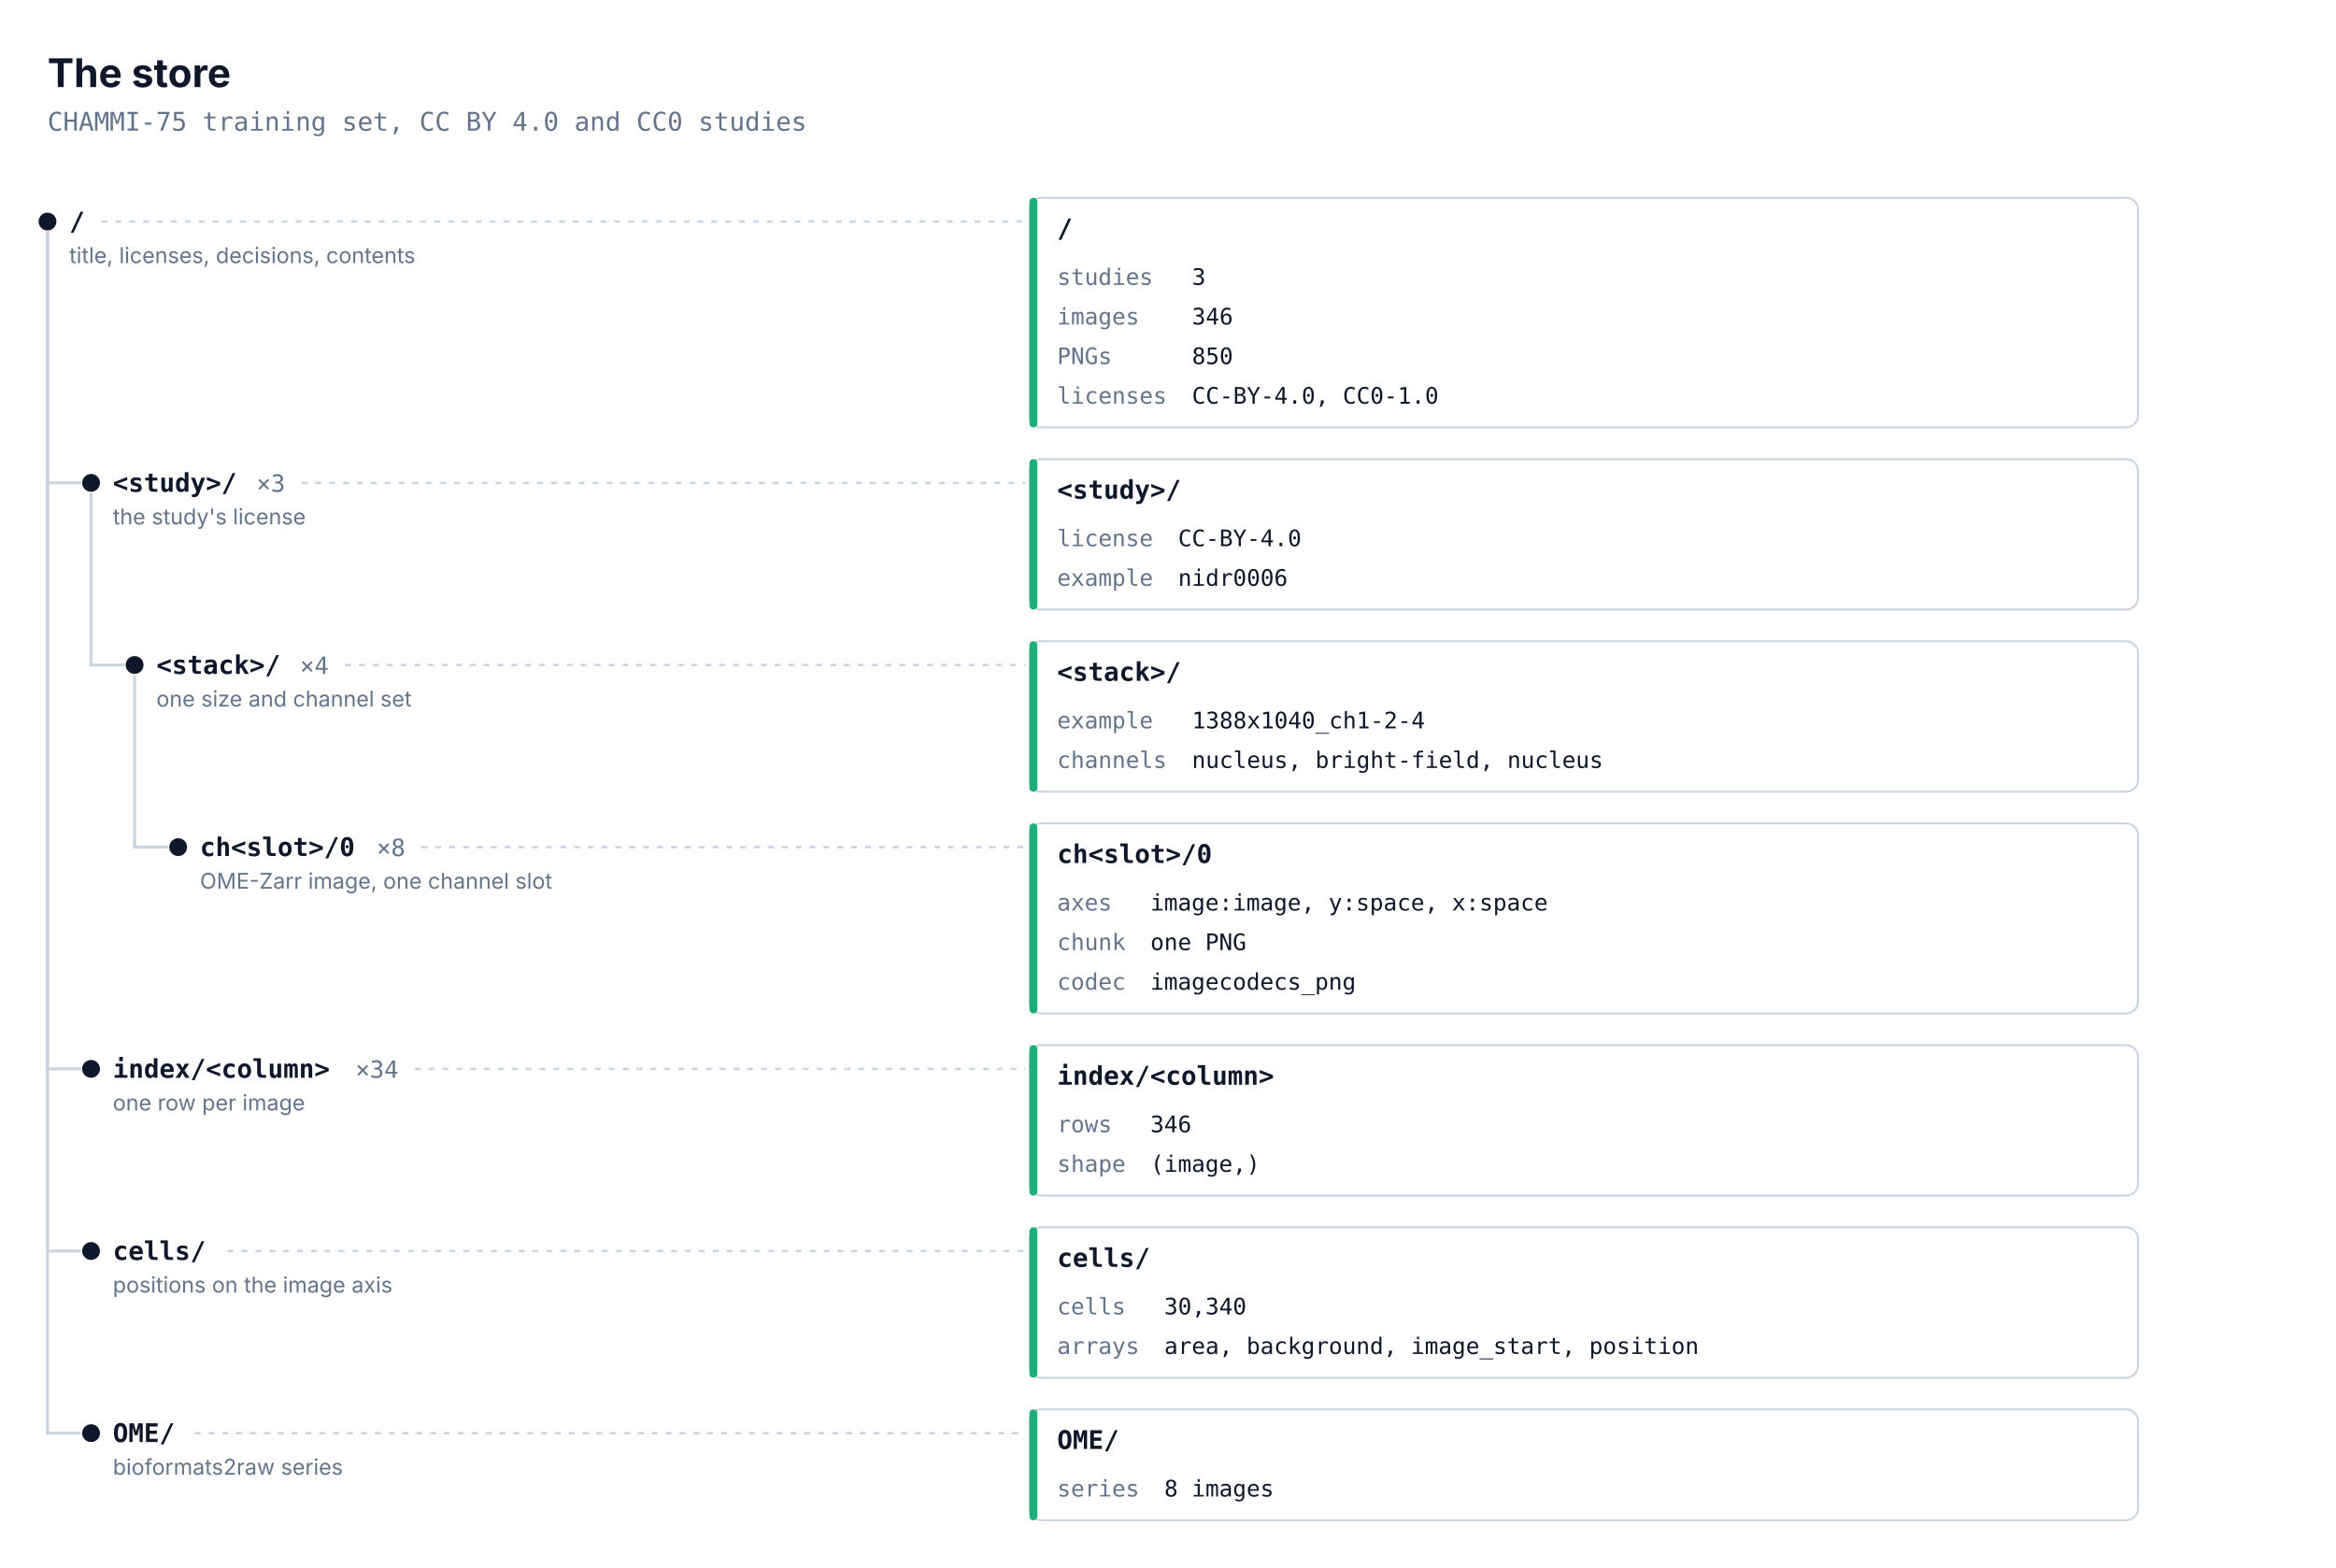
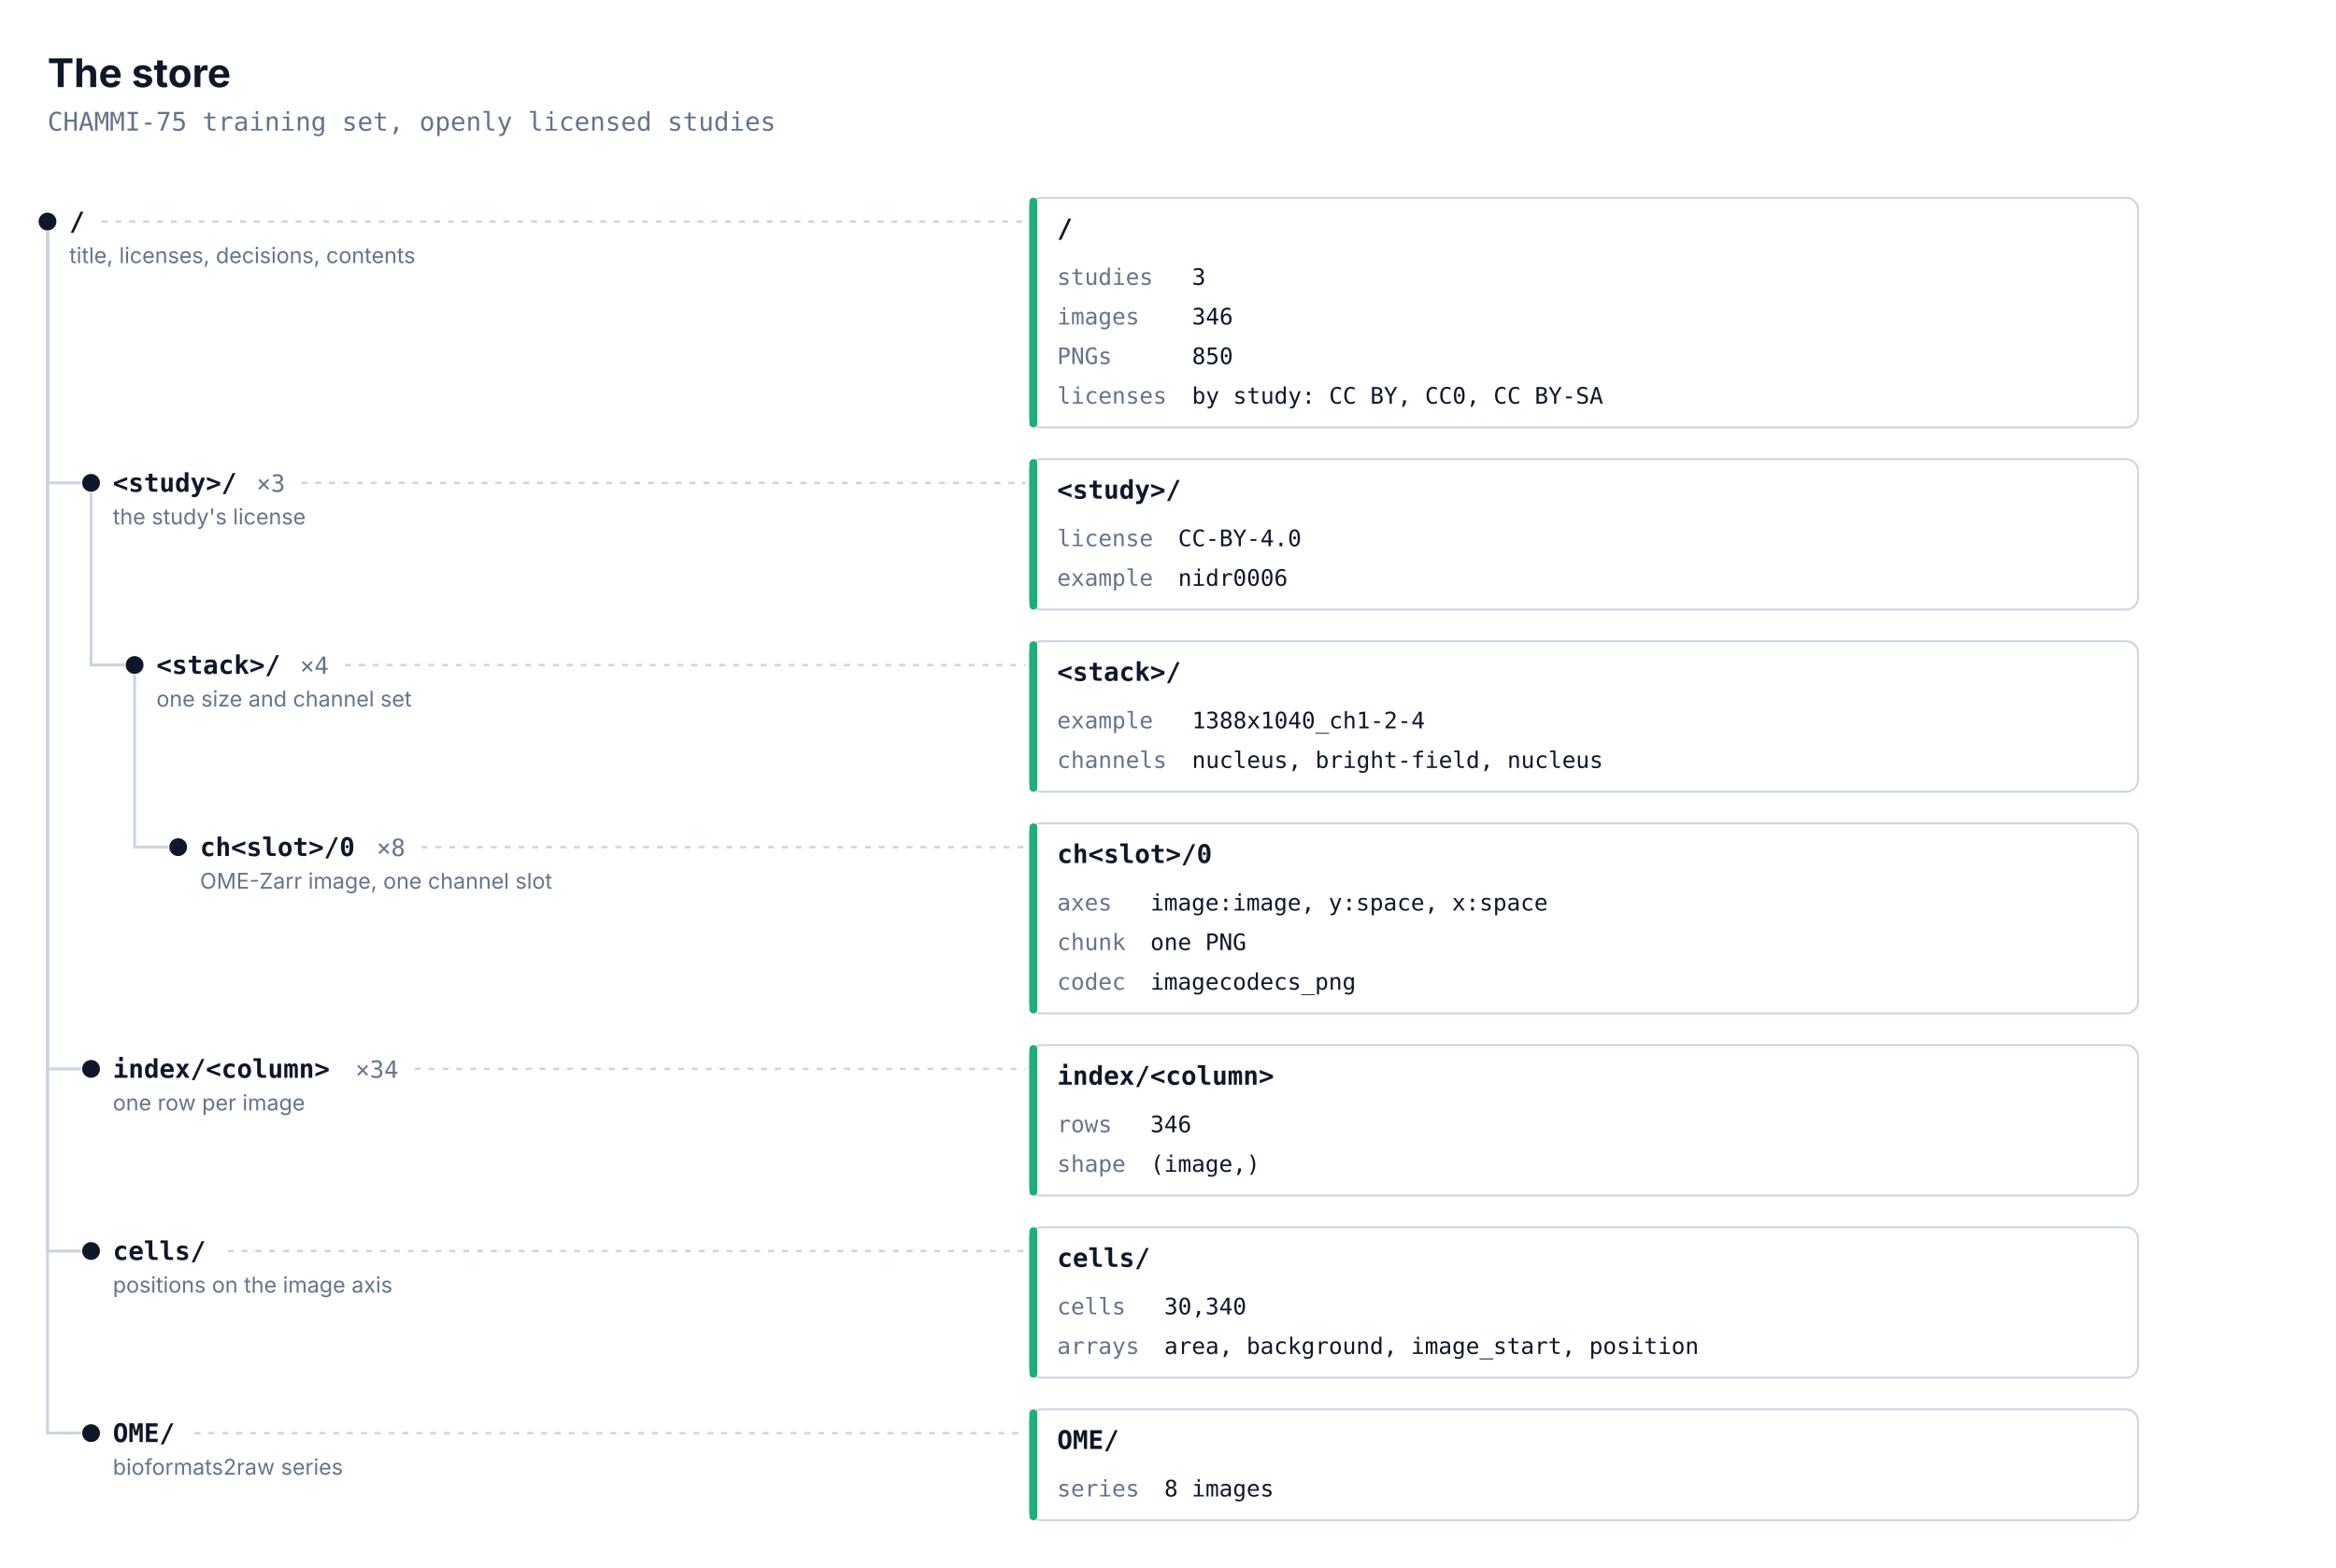
<svg xmlns="http://www.w3.org/2000/svg" width="1180" height="792" viewBox="0 0 1180 792">
  <rect x="0" y="0" width="1180" height="792" fill="#ffffff" />
  <text x="24.0" y="44.0" font-family="Inter, system-ui, sans-serif" font-size="20" font-weight="bold" fill="#0f172a" text-anchor="start" xml:space="preserve">The store</text>
-   <text x="24.0" y="66.0" font-family="ui-monospace, SFMono-Regular, Menlo, Consolas, monospace" font-size="13" font-weight="normal" fill="#64748b" text-anchor="start" xml:space="preserve">CHAMMI-75 training set, CC BY 4.0 and CC0 studies</text>
+   <text x="24.0" y="66.0" font-family="ui-monospace, SFMono-Regular, Menlo, Consolas, monospace" font-size="13" font-weight="normal" fill="#64748b" text-anchor="start" xml:space="preserve">CHAMMI-75 training set, openly licensed studies</text>
  <rect x="520.0" y="99.9" width="560.0" height="116.0" rx="6" fill="#ffffff" stroke="#cbd5e1" />
  <rect x="520.0" y="99.9" width="4" height="116.0" rx="2" fill="#1baf7a" />
  <text x="534.0" y="119.9" font-family="ui-monospace, SFMono-Regular, Menlo, Consolas, monospace" font-size="13" font-weight="bold" fill="#0f172a" text-anchor="start" xml:space="preserve">/</text>
  <text x="534.0" y="143.9" font-family="ui-monospace, SFMono-Regular, Menlo, Consolas, monospace" font-size="11.5" font-weight="normal" fill="#64748b" text-anchor="start" xml:space="preserve">studies</text>
  <text x="602.1" y="143.9" font-family="ui-monospace, SFMono-Regular, Menlo, Consolas, monospace" font-size="11.5" font-weight="normal" fill="#0f172a" text-anchor="start" xml:space="preserve">3</text>
  <text x="534.0" y="163.9" font-family="ui-monospace, SFMono-Regular, Menlo, Consolas, monospace" font-size="11.5" font-weight="normal" fill="#64748b" text-anchor="start" xml:space="preserve">images</text>
  <text x="602.1" y="163.9" font-family="ui-monospace, SFMono-Regular, Menlo, Consolas, monospace" font-size="11.5" font-weight="normal" fill="#0f172a" text-anchor="start" xml:space="preserve">346</text>
  <text x="534.0" y="183.9" font-family="ui-monospace, SFMono-Regular, Menlo, Consolas, monospace" font-size="11.5" font-weight="normal" fill="#64748b" text-anchor="start" xml:space="preserve">PNGs</text>
  <text x="602.1" y="183.9" font-family="ui-monospace, SFMono-Regular, Menlo, Consolas, monospace" font-size="11.5" font-weight="normal" fill="#0f172a" text-anchor="start" xml:space="preserve">850</text>
  <text x="534.0" y="203.9" font-family="ui-monospace, SFMono-Regular, Menlo, Consolas, monospace" font-size="11.5" font-weight="normal" fill="#64748b" text-anchor="start" xml:space="preserve">licenses</text>
-   <text x="602.1" y="203.9" font-family="ui-monospace, SFMono-Regular, Menlo, Consolas, monospace" font-size="11.5" font-weight="normal" fill="#0f172a" text-anchor="start" xml:space="preserve">CC-BY-4.0, CC0-1.0</text>
+   <text x="602.1" y="203.9" font-family="ui-monospace, SFMono-Regular, Menlo, Consolas, monospace" font-size="11.5" font-weight="normal" fill="#0f172a" text-anchor="start" xml:space="preserve">by study: CC BY, CC0, CC BY-SA</text>
  <rect x="520.0" y="231.9" width="560.0" height="76.0" rx="6" fill="#ffffff" stroke="#cbd5e1" />
  <rect x="520.0" y="231.9" width="4" height="76.0" rx="2" fill="#1baf7a" />
  <text x="534.0" y="251.9" font-family="ui-monospace, SFMono-Regular, Menlo, Consolas, monospace" font-size="13" font-weight="bold" fill="#0f172a" text-anchor="start" xml:space="preserve">&lt;study&gt;/</text>
  <text x="534.0" y="275.9" font-family="ui-monospace, SFMono-Regular, Menlo, Consolas, monospace" font-size="11.5" font-weight="normal" fill="#64748b" text-anchor="start" xml:space="preserve">license</text>
  <text x="595.1" y="275.9" font-family="ui-monospace, SFMono-Regular, Menlo, Consolas, monospace" font-size="11.5" font-weight="normal" fill="#0f172a" text-anchor="start" xml:space="preserve">CC-BY-4.0</text>
  <text x="534.0" y="295.9" font-family="ui-monospace, SFMono-Regular, Menlo, Consolas, monospace" font-size="11.5" font-weight="normal" fill="#64748b" text-anchor="start" xml:space="preserve">example</text>
  <text x="595.1" y="295.9" font-family="ui-monospace, SFMono-Regular, Menlo, Consolas, monospace" font-size="11.5" font-weight="normal" fill="#0f172a" text-anchor="start" xml:space="preserve">nidr0006</text>
  <rect x="520.0" y="323.9" width="560.0" height="76.0" rx="6" fill="#ffffff" stroke="#cbd5e1" />
  <rect x="520.0" y="323.9" width="4" height="76.0" rx="2" fill="#1baf7a" />
  <text x="534.0" y="343.9" font-family="ui-monospace, SFMono-Regular, Menlo, Consolas, monospace" font-size="13" font-weight="bold" fill="#0f172a" text-anchor="start" xml:space="preserve">&lt;stack&gt;/</text>
  <text x="534.0" y="367.9" font-family="ui-monospace, SFMono-Regular, Menlo, Consolas, monospace" font-size="11.5" font-weight="normal" fill="#64748b" text-anchor="start" xml:space="preserve">example</text>
  <text x="602.1" y="367.9" font-family="ui-monospace, SFMono-Regular, Menlo, Consolas, monospace" font-size="11.5" font-weight="normal" fill="#0f172a" text-anchor="start" xml:space="preserve">1388x1040_ch1-2-4</text>
  <text x="534.0" y="387.9" font-family="ui-monospace, SFMono-Regular, Menlo, Consolas, monospace" font-size="11.5" font-weight="normal" fill="#64748b" text-anchor="start" xml:space="preserve">channels</text>
  <text x="602.1" y="387.9" font-family="ui-monospace, SFMono-Regular, Menlo, Consolas, monospace" font-size="11.5" font-weight="normal" fill="#0f172a" text-anchor="start" xml:space="preserve">nucleus, bright-field, nucleus</text>
  <rect x="520.0" y="415.9" width="560.0" height="96.0" rx="6" fill="#ffffff" stroke="#cbd5e1" />
  <rect x="520.0" y="415.9" width="4" height="96.0" rx="2" fill="#1baf7a" />
  <text x="534.0" y="435.9" font-family="ui-monospace, SFMono-Regular, Menlo, Consolas, monospace" font-size="13" font-weight="bold" fill="#0f172a" text-anchor="start" xml:space="preserve">ch&lt;slot&gt;/0</text>
  <text x="534.0" y="459.9" font-family="ui-monospace, SFMono-Regular, Menlo, Consolas, monospace" font-size="11.5" font-weight="normal" fill="#64748b" text-anchor="start" xml:space="preserve">axes</text>
  <text x="581.1" y="459.9" font-family="ui-monospace, SFMono-Regular, Menlo, Consolas, monospace" font-size="11.5" font-weight="normal" fill="#0f172a" text-anchor="start" xml:space="preserve">image:image, y:space, x:space</text>
  <text x="534.0" y="479.9" font-family="ui-monospace, SFMono-Regular, Menlo, Consolas, monospace" font-size="11.5" font-weight="normal" fill="#64748b" text-anchor="start" xml:space="preserve">chunk</text>
  <text x="581.1" y="479.9" font-family="ui-monospace, SFMono-Regular, Menlo, Consolas, monospace" font-size="11.5" font-weight="normal" fill="#0f172a" text-anchor="start" xml:space="preserve">one PNG</text>
  <text x="534.0" y="499.9" font-family="ui-monospace, SFMono-Regular, Menlo, Consolas, monospace" font-size="11.5" font-weight="normal" fill="#64748b" text-anchor="start" xml:space="preserve">codec</text>
  <text x="581.1" y="499.9" font-family="ui-monospace, SFMono-Regular, Menlo, Consolas, monospace" font-size="11.5" font-weight="normal" fill="#0f172a" text-anchor="start" xml:space="preserve">imagecodecs_png</text>
  <rect x="520.0" y="527.9" width="560.0" height="76.0" rx="6" fill="#ffffff" stroke="#cbd5e1" />
  <rect x="520.0" y="527.9" width="4" height="76.0" rx="2" fill="#1baf7a" />
  <text x="534.0" y="547.9" font-family="ui-monospace, SFMono-Regular, Menlo, Consolas, monospace" font-size="13" font-weight="bold" fill="#0f172a" text-anchor="start" xml:space="preserve">index/&lt;column&gt;</text>
  <text x="534.0" y="571.9" font-family="ui-monospace, SFMono-Regular, Menlo, Consolas, monospace" font-size="11.5" font-weight="normal" fill="#64748b" text-anchor="start" xml:space="preserve">rows</text>
  <text x="581.1" y="571.9" font-family="ui-monospace, SFMono-Regular, Menlo, Consolas, monospace" font-size="11.5" font-weight="normal" fill="#0f172a" text-anchor="start" xml:space="preserve">346</text>
  <text x="534.0" y="591.9" font-family="ui-monospace, SFMono-Regular, Menlo, Consolas, monospace" font-size="11.5" font-weight="normal" fill="#64748b" text-anchor="start" xml:space="preserve">shape</text>
  <text x="581.1" y="591.9" font-family="ui-monospace, SFMono-Regular, Menlo, Consolas, monospace" font-size="11.5" font-weight="normal" fill="#0f172a" text-anchor="start" xml:space="preserve">(image,)</text>
  <rect x="520.0" y="619.9" width="560.0" height="76.0" rx="6" fill="#ffffff" stroke="#cbd5e1" />
  <rect x="520.0" y="619.9" width="4" height="76.0" rx="2" fill="#1baf7a" />
  <text x="534.0" y="639.9" font-family="ui-monospace, SFMono-Regular, Menlo, Consolas, monospace" font-size="13" font-weight="bold" fill="#0f172a" text-anchor="start" xml:space="preserve">cells/</text>
  <text x="534.0" y="663.9" font-family="ui-monospace, SFMono-Regular, Menlo, Consolas, monospace" font-size="11.5" font-weight="normal" fill="#64748b" text-anchor="start" xml:space="preserve">cells</text>
  <text x="588.1" y="663.9" font-family="ui-monospace, SFMono-Regular, Menlo, Consolas, monospace" font-size="11.5" font-weight="normal" fill="#0f172a" text-anchor="start" xml:space="preserve">30,340</text>
  <text x="534.0" y="683.9" font-family="ui-monospace, SFMono-Regular, Menlo, Consolas, monospace" font-size="11.5" font-weight="normal" fill="#64748b" text-anchor="start" xml:space="preserve">arrays</text>
  <text x="588.1" y="683.9" font-family="ui-monospace, SFMono-Regular, Menlo, Consolas, monospace" font-size="11.5" font-weight="normal" fill="#0f172a" text-anchor="start" xml:space="preserve">area, background, image_start, position</text>
  <rect x="520.0" y="711.9" width="560.0" height="56.0" rx="6" fill="#ffffff" stroke="#cbd5e1" />
  <rect x="520.0" y="711.9" width="4" height="56.0" rx="2" fill="#1baf7a" />
  <text x="534.0" y="731.9" font-family="ui-monospace, SFMono-Regular, Menlo, Consolas, monospace" font-size="13" font-weight="bold" fill="#0f172a" text-anchor="start" xml:space="preserve">OME/</text>
  <text x="534.0" y="755.9" font-family="ui-monospace, SFMono-Regular, Menlo, Consolas, monospace" font-size="11.5" font-weight="normal" fill="#64748b" text-anchor="start" xml:space="preserve">series</text>
  <text x="588.1" y="755.9" font-family="ui-monospace, SFMono-Regular, Menlo, Consolas, monospace" font-size="11.5" font-weight="normal" fill="#0f172a" text-anchor="start" xml:space="preserve">8 images</text>
  <circle cx="24.0" cy="111.9" r="4.5" fill="#0f172a" />
  <text x="35.0" y="116.4" font-family="ui-monospace, SFMono-Regular, Menlo, Consolas, monospace" font-size="13" font-weight="bold" fill="#0f172a" text-anchor="start" xml:space="preserve">/</text>
  <text x="35.0" y="132.9" font-family="Inter, system-ui, sans-serif" font-size="11" font-weight="normal" fill="#64748b" text-anchor="start" xml:space="preserve">title, licenses, decisions, contents</text>
  <line x1="51.3" y1="111.9" x2="518.0" y2="111.9" stroke="#cbd5e1" stroke-width="1.2" stroke-dasharray="3 4" />
  <path d="M 24.0 116.9 V 243.9 H 41.0" fill="none" stroke="#cbd5e1" stroke-width="1.5" />
  <circle cx="46.0" cy="243.9" r="4.5" fill="#0f172a" />
  <text x="57.0" y="248.4" font-family="ui-monospace, SFMono-Regular, Menlo, Consolas, monospace" font-size="13" font-weight="bold" fill="#0f172a" text-anchor="start" xml:space="preserve">&lt;study&gt;/</text>
  <text x="129.6" y="248.4" font-family="ui-monospace, SFMono-Regular, Menlo, Consolas, monospace" font-size="12" font-weight="normal" fill="#64748b" text-anchor="start" xml:space="preserve">×3</text>
  <text x="57.0" y="264.9" font-family="Inter, system-ui, sans-serif" font-size="11" font-weight="normal" fill="#64748b" text-anchor="start" xml:space="preserve">the study's license</text>
  <line x1="152.3" y1="243.9" x2="518.0" y2="243.9" stroke="#cbd5e1" stroke-width="1.2" stroke-dasharray="3 4" />
  <path d="M 46.0 248.9 V 335.9 H 63.0" fill="none" stroke="#cbd5e1" stroke-width="1.5" />
  <circle cx="68.0" cy="335.9" r="4.5" fill="#0f172a" />
  <text x="79.0" y="340.4" font-family="ui-monospace, SFMono-Regular, Menlo, Consolas, monospace" font-size="13" font-weight="bold" fill="#0f172a" text-anchor="start" xml:space="preserve">&lt;stack&gt;/</text>
  <text x="151.6" y="340.4" font-family="ui-monospace, SFMono-Regular, Menlo, Consolas, monospace" font-size="12" font-weight="normal" fill="#64748b" text-anchor="start" xml:space="preserve">×4</text>
  <text x="79.0" y="356.9" font-family="Inter, system-ui, sans-serif" font-size="11" font-weight="normal" fill="#64748b" text-anchor="start" xml:space="preserve">one size and channel set</text>
  <line x1="174.3" y1="335.9" x2="518.0" y2="335.9" stroke="#cbd5e1" stroke-width="1.2" stroke-dasharray="3 4" />
  <path d="M 68.0 340.9 V 427.9 H 85.0" fill="none" stroke="#cbd5e1" stroke-width="1.5" />
  <circle cx="90.0" cy="427.9" r="4.5" fill="#0f172a" />
  <text x="101.0" y="432.4" font-family="ui-monospace, SFMono-Regular, Menlo, Consolas, monospace" font-size="13" font-weight="bold" fill="#0f172a" text-anchor="start" xml:space="preserve">ch&lt;slot&gt;/0</text>
  <text x="190.3" y="432.4" font-family="ui-monospace, SFMono-Regular, Menlo, Consolas, monospace" font-size="12" font-weight="normal" fill="#64748b" text-anchor="start" xml:space="preserve">×8</text>
  <text x="101.0" y="448.9" font-family="Inter, system-ui, sans-serif" font-size="11" font-weight="normal" fill="#64748b" text-anchor="start" xml:space="preserve">OME-Zarr image, one channel slot</text>
  <line x1="212.9" y1="427.9" x2="518.0" y2="427.9" stroke="#cbd5e1" stroke-width="1.2" stroke-dasharray="3 4" />
  <path d="M 24.0 116.9 V 539.9 H 41.0" fill="none" stroke="#cbd5e1" stroke-width="1.5" />
  <circle cx="46.0" cy="539.9" r="4.5" fill="#0f172a" />
  <text x="57.0" y="544.4" font-family="ui-monospace, SFMono-Regular, Menlo, Consolas, monospace" font-size="13" font-weight="bold" fill="#0f172a" text-anchor="start" xml:space="preserve">index/&lt;column&gt;</text>
  <text x="179.6" y="544.4" font-family="ui-monospace, SFMono-Regular, Menlo, Consolas, monospace" font-size="12" font-weight="normal" fill="#64748b" text-anchor="start" xml:space="preserve">×34</text>
  <text x="57.0" y="560.9" font-family="Inter, system-ui, sans-serif" font-size="11" font-weight="normal" fill="#64748b" text-anchor="start" xml:space="preserve">one row per image</text>
  <line x1="209.5" y1="539.9" x2="518.0" y2="539.9" stroke="#cbd5e1" stroke-width="1.2" stroke-dasharray="3 4" />
  <path d="M 24.0 116.9 V 631.9 H 41.0" fill="none" stroke="#cbd5e1" stroke-width="1.5" />
  <circle cx="46.0" cy="631.9" r="4.5" fill="#0f172a" />
  <text x="57.0" y="636.4" font-family="ui-monospace, SFMono-Regular, Menlo, Consolas, monospace" font-size="13" font-weight="bold" fill="#0f172a" text-anchor="start" xml:space="preserve">cells/</text>
  <text x="57.0" y="652.9" font-family="Inter, system-ui, sans-serif" font-size="11" font-weight="normal" fill="#64748b" text-anchor="start" xml:space="preserve">positions on the image axis</text>
  <line x1="115.0" y1="631.9" x2="518.0" y2="631.9" stroke="#cbd5e1" stroke-width="1.2" stroke-dasharray="3 4" />
  <path d="M 24.0 116.9 V 723.9 H 41.0" fill="none" stroke="#cbd5e1" stroke-width="1.5" />
  <circle cx="46.0" cy="723.9" r="4.5" fill="#0f172a" />
  <text x="57.0" y="728.4" font-family="ui-monospace, SFMono-Regular, Menlo, Consolas, monospace" font-size="13" font-weight="bold" fill="#0f172a" text-anchor="start" xml:space="preserve">OME/</text>
  <text x="57.0" y="744.9" font-family="Inter, system-ui, sans-serif" font-size="11" font-weight="normal" fill="#64748b" text-anchor="start" xml:space="preserve">bioformats2raw series</text>
  <line x1="98.3" y1="723.9" x2="518.0" y2="723.9" stroke="#cbd5e1" stroke-width="1.2" stroke-dasharray="3 4" />
</svg>
